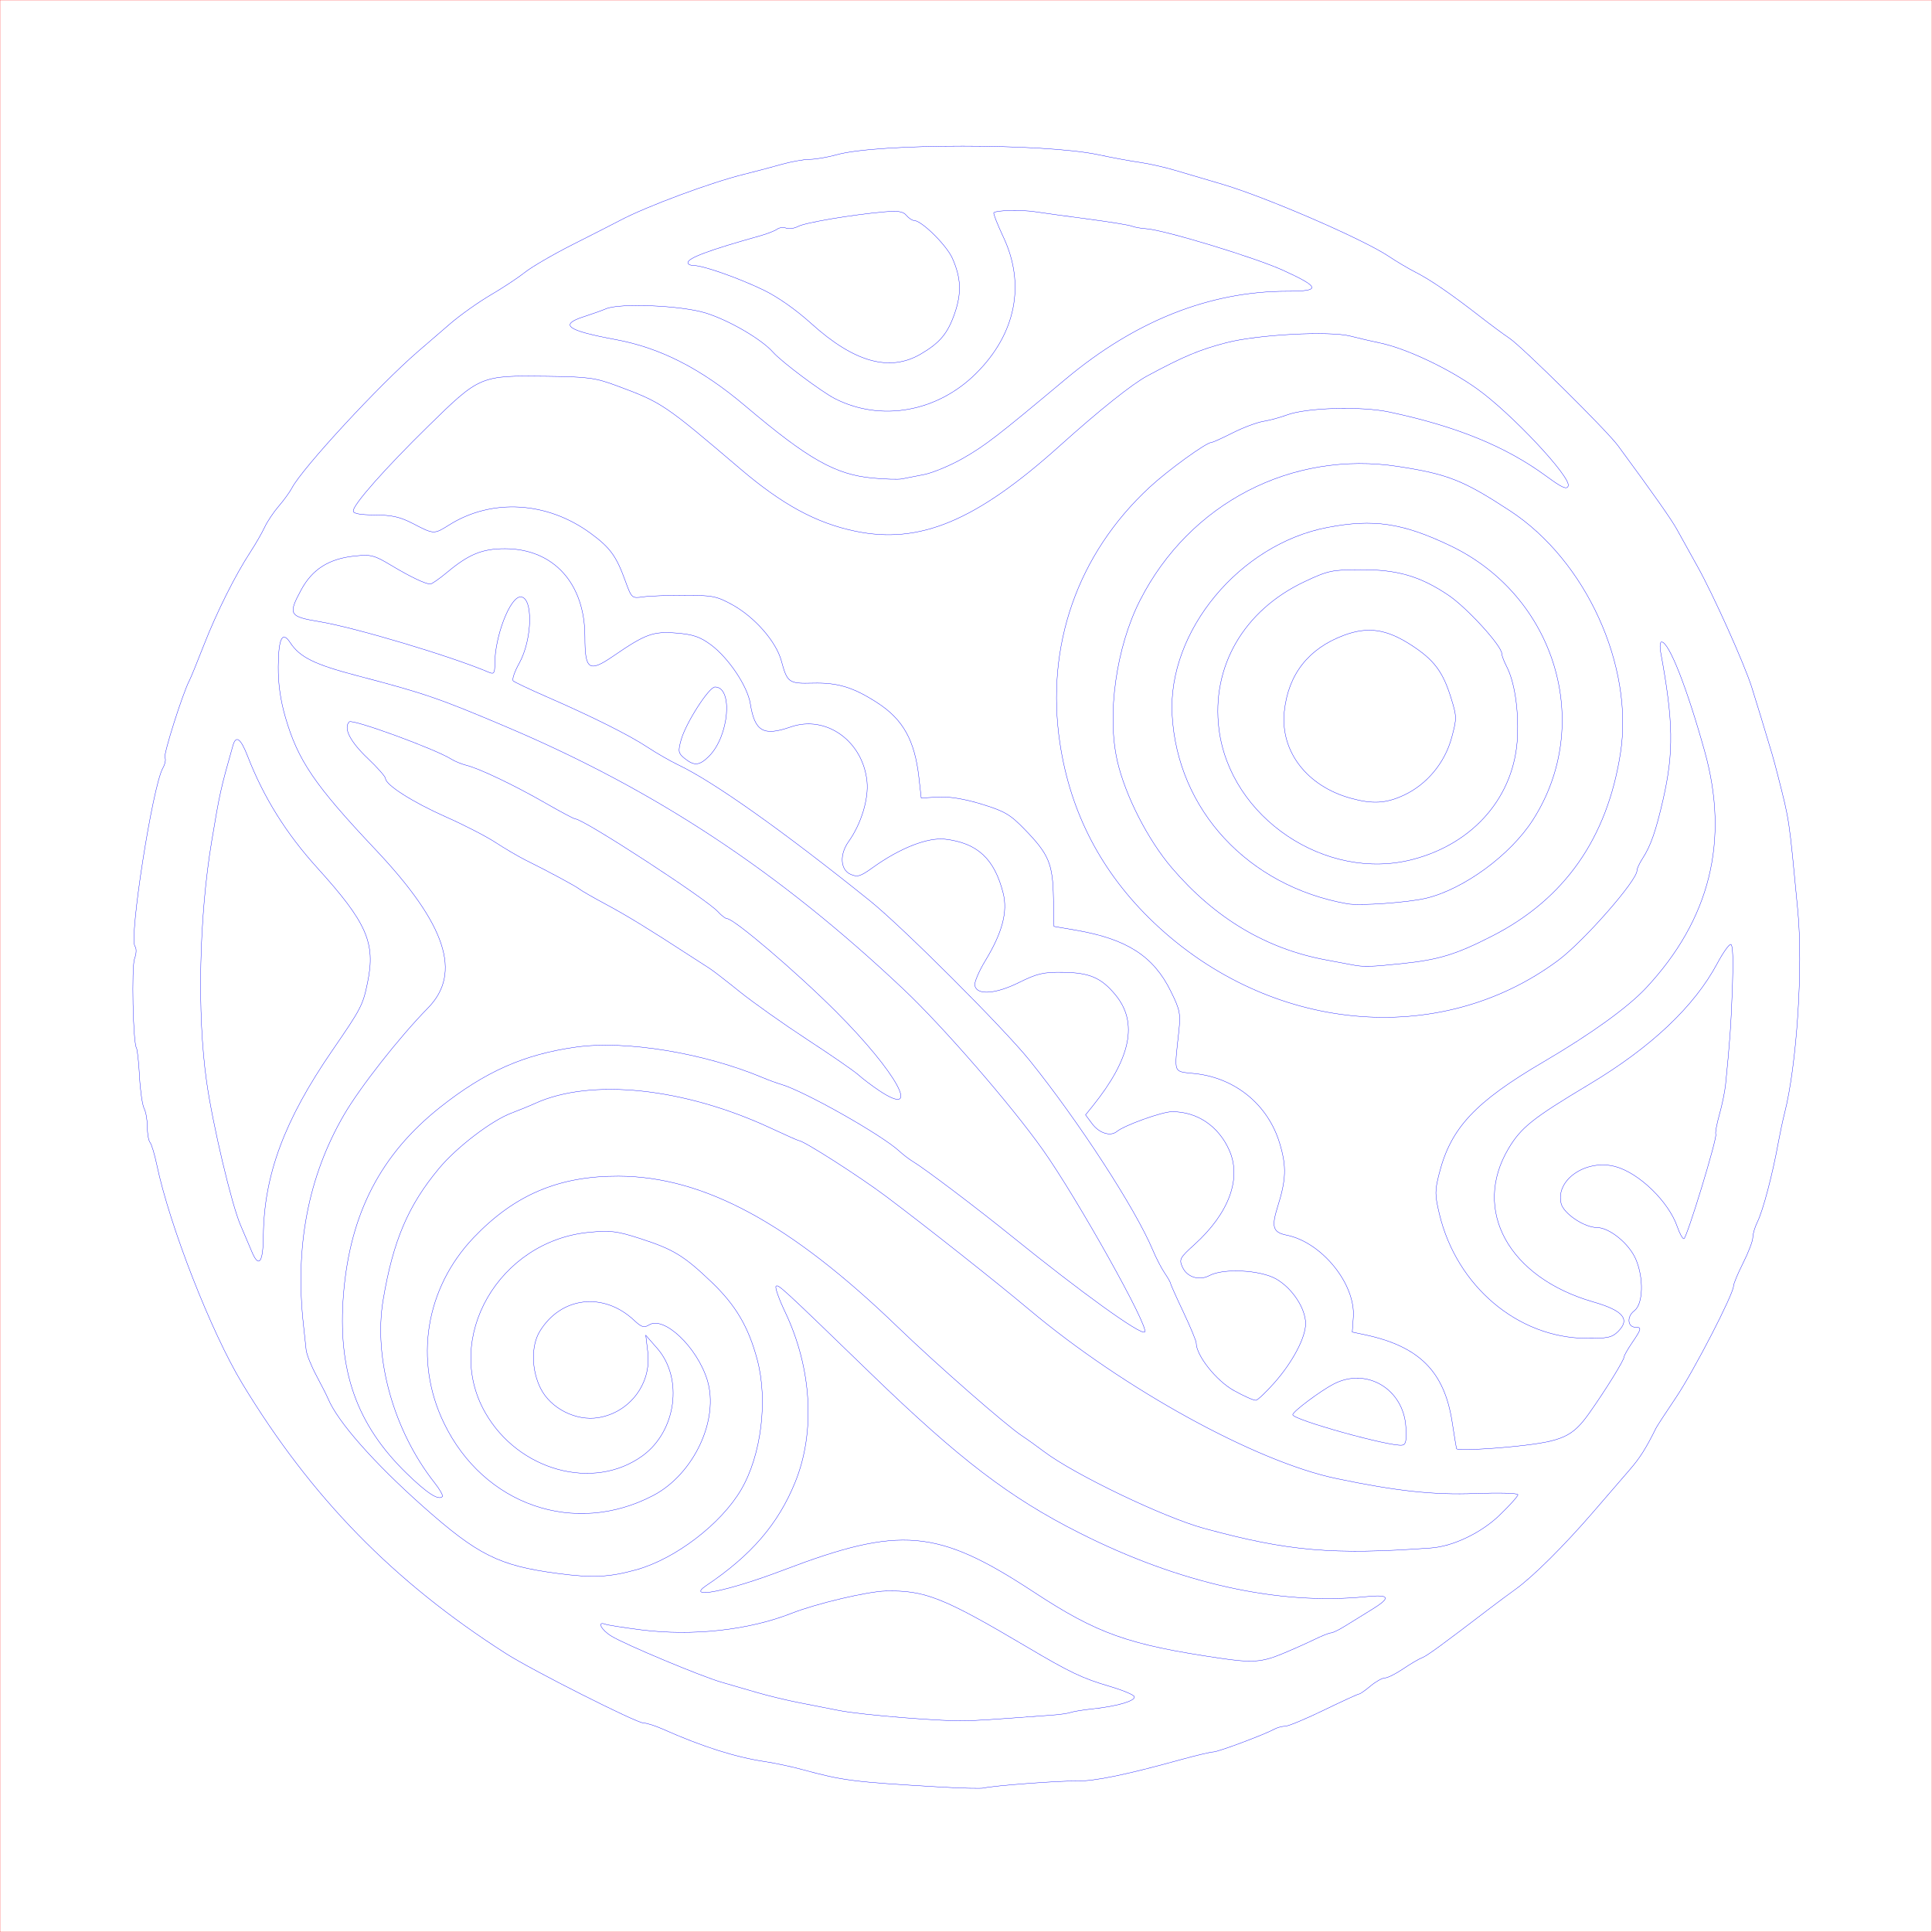
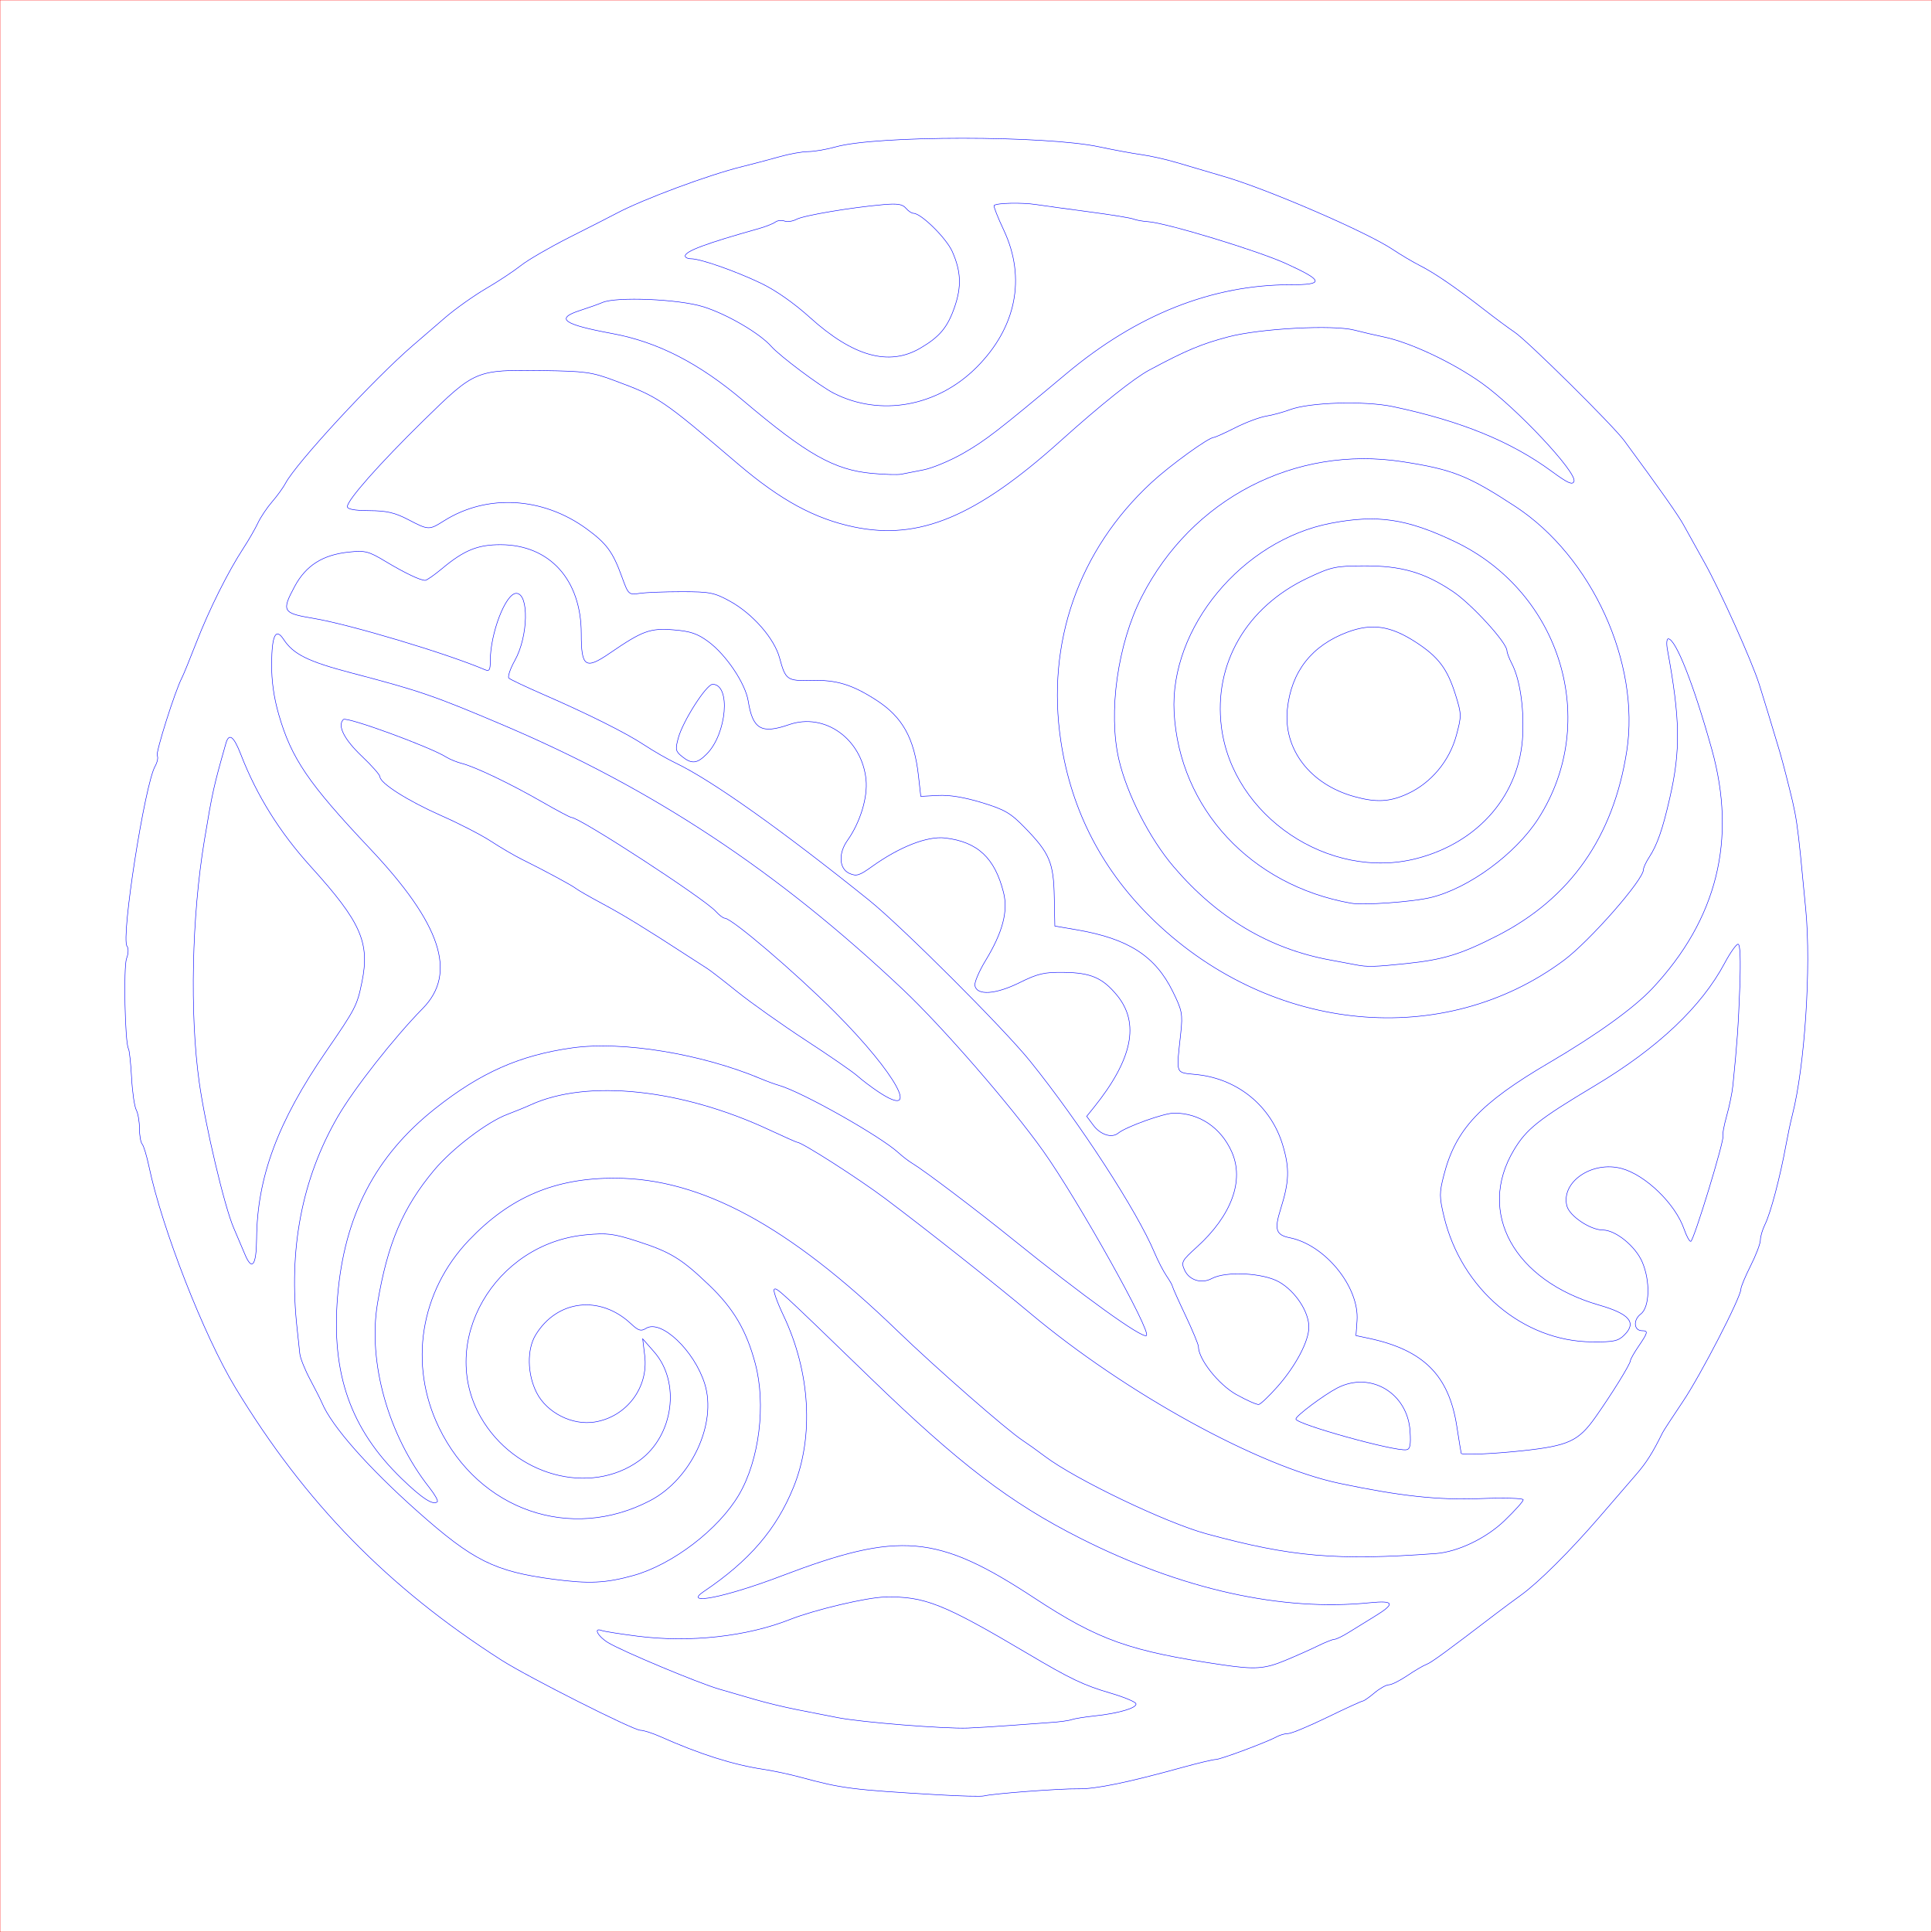
- <svg xmlns="http://www.w3.org/2000/svg" width="600mm" height="600mm" viewBox="0 0 600 600">
+ <svg xmlns="http://www.w3.org/2000/svg" width="400mm" height="400mm" viewBox="0 0 400 400">
  <g id="GRABADO" fill="none" stroke="#0000ff" stroke-width="0.1">
-     <path d="M291.555,554.946 C264.770,553.375 261.822,552.996 249.092,549.538 C245.795,548.638 240.626,547.541 237.600,547.088 C228.386,545.710 218.048,542.424 205.844,536.990 C203.498,535.950 200.800,535.092 199.853,535.092 C197.674,535.092 165.221,518.712 157.078,513.496 C122.176,491.194 96.654,465.058 75.240,429.678 C65.579,413.719 52.667,380.694 48.694,361.729 C48.003,358.432 47.056,355.307 46.594,354.787 C46.136,354.267 45.756,352.099 45.756,349.972 C45.756,347.850 45.304,345.271 44.758,344.252 C44.217,343.228 43.567,338.771 43.328,334.330 C43.089,329.905 42.657,325.901 42.366,325.438 C41.300,323.702 40.811,300.281 41.789,297.691 C42.376,296.152 42.428,294.566 41.929,293.916 C40.000,291.425 47.363,244.214 50.561,238.562 C51.268,237.309 51.570,235.842 51.232,235.291 C50.681,234.412 56.718,215.360 58.793,211.392 C59.245,210.544 61.273,205.578 63.301,200.363 C67.269,190.197 73.025,178.668 77.788,171.383 C79.400,168.918 81.397,165.440 82.214,163.682 C83.046,161.914 85.006,158.992 86.571,157.187 C88.142,155.378 89.988,152.819 90.690,151.498 C93.924,145.336 117.698,119.607 129.809,109.155 C132.217,107.075 136.720,103.190 139.819,100.523 C142.929,97.845 148.545,93.856 152.310,91.646 C156.074,89.452 160.910,86.254 163.053,84.554 C165.190,82.843 171.934,78.938 178.039,75.849 C184.144,72.776 190.706,69.427 192.636,68.408 C200.820,64.081 220.955,56.609 231.105,54.118 C234.402,53.307 239.571,51.939 242.597,51.081 C245.624,50.213 249.602,49.500 251.437,49.490 C253.278,49.490 257.095,48.835 259.934,48.034 C272.502,44.498 324.419,44.498 341.018,48.034 C345.412,48.975 351.256,50.052 354.007,50.431 C356.753,50.811 361.698,51.929 365.000,52.912 C368.297,53.900 374.807,55.818 379.487,57.186 C392.893,61.102 423.380,74.294 431.274,79.598 C433.650,81.189 437.431,83.436 439.656,84.564 C444.264,86.914 450.587,91.256 459.500,98.183 C462.859,100.798 467.024,103.887 468.766,105.047 C472.739,107.714 499.040,133.735 502.478,138.410 C513.366,153.199 519.144,161.410 520.771,164.400 C521.822,166.318 524.687,171.482 527.146,175.881 C531.993,184.513 541.675,206.067 543.994,213.352 C545.274,217.367 548.357,227.517 550.380,234.334 C550.786,235.712 551.566,238.630 552.127,240.829 C555.793,255.275 555.533,253.476 558.320,282.762 C560.000,300.348 558.014,330.826 554.207,345.744 C553.646,347.939 552.788,351.990 552.288,354.735 C550.458,364.828 547.520,375.988 545.752,379.544 C544.982,381.104 544.353,383.252 544.353,384.323 C544.353,385.389 543.001,388.936 541.353,392.206 C539.704,395.472 538.358,398.712 538.358,399.398 C538.358,401.889 525.987,425.850 520.490,434.009 C517.407,438.590 514.614,442.865 514.297,443.504 C511.198,449.770 509.342,452.708 506.185,456.364 C504.147,458.720 498.988,464.694 494.724,469.645 C485.728,480.066 476.088,489.649 470.690,493.534 C468.615,495.021 465.048,497.678 462.750,499.430 C447.753,510.902 443.104,514.297 441.617,514.838 C440.696,515.166 438.060,516.715 435.762,518.275 C433.463,519.830 430.915,521.104 430.094,521.104 C429.277,521.104 427.265,522.222 425.627,523.600 C423.999,524.978 422.382,526.096 422.049,526.096 C421.711,526.096 416.808,528.348 411.150,531.093 C405.492,533.839 400.100,536.090 399.159,536.090 C398.212,536.090 396.663,536.506 395.711,537.026 C392.513,538.768 378.255,544.083 376.809,544.083 C376.029,544.083 371.474,545.164 366.695,546.480 C349.660,551.186 339.827,553.204 334.471,553.105 C328.974,553.006 308.325,554.566 305.543,555.284 C304.727,555.502 298.430,555.351 291.555,554.946 Z" />
-     <path d="M313.541,533.610 C317.654,533.303 323.280,532.892 326.031,532.700 C328.777,532.523 331.704,532.123 332.526,531.811 C333.342,531.514 336.499,531.005 339.520,530.682 C346.940,529.902 352.707,528.197 352.276,526.907 C352.088,526.325 348.573,524.869 344.476,523.668 C336.161,521.229 332.126,519.305 318.996,511.520 C292.985,496.113 287.239,493.835 275.071,494.106 C269.414,494.236 253.517,498.000 245.816,501.027 C232.535,506.263 215.120,508.182 199.099,506.164 C193.728,505.483 188.720,504.693 187.982,504.417 C185.283,503.388 186.734,506.206 189.890,508.120 C194.206,510.761 217.809,520.631 224.111,522.440 C226.857,523.231 231.807,524.661 235.104,525.628 C238.401,526.595 244.246,528.015 248.094,528.764 C251.936,529.523 257.552,530.625 260.584,531.213 C267.796,532.632 293.557,534.692 300.551,534.411 C303.567,534.291 309.422,533.932 313.541,533.610 Z" />
-     <path d="M398.051,513.668 C401.296,512.326 405.856,510.309 408.165,509.170 C410.469,508.042 412.798,507.111 413.339,507.111 C413.880,507.111 415.814,506.175 417.634,505.036 C419.465,503.887 423.089,501.646 425.700,500.060 C432.132,496.134 431.763,495.104 424.202,495.863 C397.063,498.609 366.326,491.766 335.194,476.046 C313.588,465.147 297.920,453.176 270.714,426.838 C242.545,399.559 241.698,398.769 240.996,399.471 C240.637,399.830 241.926,403.475 243.876,407.562 C252.118,424.920 253.268,444.752 246.944,460.321 C241.656,473.332 233.346,482.993 219.296,492.436 C212.780,496.820 226.087,494.152 243.096,487.678 C279.606,473.758 291.108,474.756 321.034,494.412 C340.789,507.392 350.341,510.782 378.988,514.989 C388.847,516.434 391.848,516.226 398.051,513.668 Z" />
-     <path d="M197.633,487.496 C209.744,484.132 223.924,473.290 230.174,462.620 C236.430,451.949 238.541,434.872 235.172,422.262 C232.452,412.070 228.479,405.326 220.965,398.150 C212.422,389.976 209.135,387.979 198.803,384.640 C191.585,382.321 189.620,382.072 183.052,382.696 C154.946,385.322 137.479,415.617 150.729,438.767 C161.025,456.764 184.316,463.140 199.520,452.126 C210.045,444.503 212.281,428.034 204.060,418.685 L200.550,414.686 L201.179,419.922 C202.360,429.693 195.584,438.668 185.824,440.265 C178.918,441.404 171.035,437.420 167.904,431.212 C165.029,425.497 164.909,417.936 167.629,413.469 C174.212,402.669 187.399,401.119 196.915,410.022 C199.240,412.200 200.009,412.440 201.569,411.462 C206.176,408.581 216.426,418.264 219.634,428.534 C223.461,440.774 215.500,457.820 202.859,464.440 C178.419,477.216 150.219,467.466 137.880,441.965 C128.488,422.554 132.087,400.090 147.104,384.344 C159.792,371.042 173.572,365.198 192.105,365.265 C218.558,365.359 245.426,379.888 278.815,412.138 C290.890,423.791 312.667,442.854 317.534,446.011 C318.912,446.910 321.954,449.089 324.300,450.857 C333.753,457.971 361.490,471.272 373.991,474.668 C400.142,481.771 413.859,482.952 444.435,480.736 C451.247,480.242 459.983,476.067 465.667,470.591 C468.823,467.554 471.413,464.668 471.413,464.185 C471.413,463.706 465.459,463.550 458.174,463.826 C445.272,464.325 433.593,463.067 415.019,459.172 C390.038,453.946 349.098,431.435 319.646,406.725 C309.121,397.900 288.092,381.266 275.232,371.594 C266.996,365.406 249.550,354.236 248.120,354.236 C247.891,354.236 243.975,352.499 239.410,350.367 C212.411,337.788 183.536,334.762 166.157,342.676 C164.509,343.436 161.243,344.762 158.903,345.646 C152.731,347.949 141.910,356.196 136.392,362.800 C126.752,374.350 122.072,385.332 118.988,403.698 C115.941,421.820 122.274,444.373 134.931,460.451 C136.580,462.531 137.682,464.486 137.380,464.788 C136.143,466.015 132.674,463.769 126.341,457.622 C110.673,442.397 104.730,425.481 106.695,401.696 C108.754,376.830 118.276,358.464 136.684,343.872 C150.672,332.786 162.730,327.440 178.918,325.178 C194.424,323.010 218.766,327.019 237.101,334.762 C238.749,335.459 241.219,336.358 242.597,336.759 C249.789,338.870 273.750,352.395 279.278,357.486 C280.495,358.594 282.336,360.013 283.355,360.622 C287.052,362.821 303.047,374.911 314.420,384.100 C336.020,401.546 354.085,414.566 355.494,413.688 C357.195,412.648 334.471,372.004 323.811,357.002 C313.801,342.916 292.954,318.907 280.614,307.244 C242.088,270.844 203.805,245.514 157.666,225.910 C136.340,216.857 132.066,215.380 110.912,209.842 C97.632,206.353 93.097,204.117 90.107,199.552 C87.674,195.823 86.483,198.220 86.410,207.024 C86.374,212.333 87.081,217.377 88.620,222.712 C92.510,236.170 97.715,243.824 116.606,263.839 C138.550,287.073 143.558,302.200 132.893,313.052 C124.084,322.022 111.770,337.700 106.784,346.301 C95.687,365.468 91.527,387.199 94.267,411.691 C94.564,414.436 94.938,417.806 95.068,419.184 C95.198,420.562 96.633,424.160 98.245,427.176 C99.862,430.192 101.511,433.463 101.922,434.441 C104.886,441.544 116.097,454.263 131.296,467.773 C148.384,482.952 154.967,486.238 173.151,488.646 C184.014,490.086 189.167,489.847 197.633,487.496 Z" />
-     <path d="M471.200,449.110 C485.302,447.581 488.396,446.162 493.575,438.840 C498.630,431.695 504.386,422.392 504.386,421.363 C504.386,420.973 505.504,418.992 506.882,416.974 C509.768,412.731 509.893,412.190 507.990,412.190 C505.416,412.190 505.135,408.893 507.553,407.063 C510.309,404.983 510.538,396.933 508.010,391.047 C505.915,386.180 499.800,381.214 495.889,381.214 C492.046,381.214 485.609,376.898 484.829,373.788 C482.983,366.425 492.566,359.873 501.635,362.280 C509.009,364.246 518.213,373.169 520.891,380.954 C521.603,383.023 522.518,384.713 522.940,384.713 C523.818,384.713 533.444,353.175 532.851,352.218 C532.632,351.870 533.142,349.140 533.969,346.160 C534.811,343.186 535.680,338.948 535.898,336.748 C537.208,323.733 537.578,318.434 538.020,306.526 C538.326,297.941 538.150,293.287 537.489,293.287 C536.928,293.287 535.082,295.902 533.371,299.100 C526.195,312.579 512.779,325.251 493.435,336.821 C476.056,347.221 472.411,350.118 468.522,356.623 C457.045,375.826 468.563,396.762 494.750,404.307 C504.084,406.995 506.352,409.663 502.535,413.480 C500.626,415.388 499.280,415.674 492.613,415.627 C471.350,415.476 452.376,399.419 447.020,377.048 C445.584,371.011 445.574,369.836 446.983,364.350 C450.587,350.268 458.101,342.234 479.374,329.754 C494.121,321.102 505.494,312.901 511.151,306.864 C531.052,285.580 537.141,261.104 529.403,233.336 C523.860,213.441 518.312,199.370 516.013,199.359 C515.535,199.359 515.415,200.820 515.748,202.609 C519.695,224.044 519.851,233.601 516.486,248.322 C514.266,258.046 512.618,262.768 510.132,266.569 C509.170,268.036 508.380,269.746 508.380,270.365 C508.380,273.501 491.833,292.356 483.903,298.253 C446.942,325.730 394.224,320.764 358.224,286.412 C342.136,271.062 332.432,252.498 329.177,230.835 C324.632,200.602 334.611,172.085 357.002,151.332 C362.702,146.044 374.599,137.422 376.227,137.401 C376.648,137.391 379.607,136.054 382.815,134.432 C386.018,132.804 390.288,131.208 392.305,130.865 C394.323,130.537 397.620,129.638 399.637,128.878 C405.685,126.601 422.699,126.102 431.404,127.948 C452.235,132.357 467.586,138.618 480.175,147.853 C485.110,151.478 486.571,152.128 487.018,150.942 C488.048,148.274 469.395,128.379 458.714,120.746 C449.807,114.381 436.640,108.177 428.445,106.487 C425.970,105.978 421.930,105.036 419.454,104.397 C412.928,102.707 390.485,103.898 380.746,106.456 C372.384,108.656 367.694,110.621 356.363,116.700 C351.610,119.248 341.475,127.339 329.146,138.420 C303.125,161.820 285.591,169.137 265.576,164.961 C253.486,162.439 242.998,156.745 229.966,145.654 C206.275,125.472 205.594,125.010 191.538,119.794 C184.872,117.319 182.724,117.028 169.657,116.856 C149.210,116.580 148.971,116.679 133.127,132.217 C119.586,145.487 109.706,156.657 109.706,158.695 C109.706,159.501 111.890,159.902 116.450,159.933 C121.786,159.964 124.282,160.531 128.410,162.678 C134.734,165.970 134.801,165.970 139.450,163.053 C152.710,154.707 169.886,155.705 183.395,165.601 C189.479,170.062 191.388,172.662 194.154,180.306 C196.156,185.803 196.224,185.860 199.650,185.371 C201.559,185.090 207.404,184.872 212.619,184.872 C221.272,184.872 222.582,185.142 227.481,187.841 C234.433,191.700 241.048,199.271 242.654,205.225 C244.495,212.021 244.953,212.349 252.446,212.151 C260.142,211.954 264.978,213.420 272.404,218.214 C280.448,223.394 284.072,229.888 285.372,241.417 L286.090,247.823 L291.399,247.532 C294.914,247.345 299.459,248.094 304.878,249.742 C311.981,251.921 313.707,252.919 318.174,257.526 C325.719,265.280 326.946,268.197 327.149,278.758 L327.326,287.712 L334.174,288.888 C349.977,291.618 358.235,296.932 363.606,307.852 C366.466,313.650 366.685,314.758 366.076,320.483 C364.657,333.883 364.158,332.646 371.240,333.431 C383.782,334.830 393.886,343.207 397.443,355.146 C399.580,362.301 399.440,366.326 396.762,374.828 C394.801,381.063 395.332,382.732 399.559,383.585 C410.479,385.758 421.014,398.743 420.281,409.091 L419.954,413.688 L423.952,414.535 C440.748,418.123 448.538,425.918 450.966,441.544 C451.658,446.011 452.277,449.770 452.329,449.911 C452.558,450.488 462.198,450.077 471.200,449.110 Z" />
-     <path d="M436.599,443.135 C435.881,431.362 424.400,424.530 414.208,429.808 C410.074,431.945 401.468,438.388 401.468,439.350 C401.468,440.915 431.721,449.339 435.439,448.808 C436.609,448.642 436.869,447.399 436.599,443.135 Z" />
-     <path d="M395.805,429.397 C401.447,423.001 405.466,415.388 405.466,411.062 C405.466,406.335 401.327,400.058 396.325,397.193 C391.426,394.396 379.966,393.803 375.608,396.132 C372.441,397.833 368.666,396.663 367.236,393.543 C366.128,391.099 366.368,390.646 370.975,386.481 C381.723,376.747 385.680,365.905 381.713,357.106 C378.359,349.660 371.770,345.245 364.017,345.245 C360.939,345.245 349.228,349.442 346.821,351.418 C344.845,353.030 341.345,351.917 339.177,348.989 L337.128,346.244 L339.338,343.493 C351.230,328.688 353.508,317.576 346.420,308.975 C342.016,303.635 338.381,302.070 330.108,301.960 C324.019,301.877 322.110,302.330 316.416,305.148 C309.084,308.772 303.328,309.142 302.735,306.027 C302.548,305.065 304.025,301.607 306.006,298.341 C311.279,289.668 313.000,283.162 311.549,277.401 C308.861,266.736 303.588,261.811 293.568,260.620 C288.118,259.981 279.517,263.350 271.041,269.434 C267.146,272.232 266.278,272.482 264.089,271.494 C260.953,270.053 260.693,265.368 263.527,261.380 C267.438,255.894 269.804,248.161 269.252,242.686 C267.994,230.138 256.523,221.943 245.556,225.760 C237.059,228.718 234.392,227.179 233.014,218.526 C232.145,213.082 226.217,204.258 220.726,200.212 C217.367,197.742 215.230,197.024 210.045,196.603 C202.807,196.026 200.493,196.874 190.436,203.769 C182.917,208.932 181.648,208.064 181.648,197.763 C181.648,181.185 171.934,170.452 156.875,170.406 C149.803,170.385 145.596,172.101 138.769,177.810 C136.413,179.766 134.104,181.378 133.636,181.378 C132.123,181.378 127.350,179.100 121.442,175.548 C116.216,172.413 115.208,172.153 110.205,172.673 C102.150,173.500 96.976,176.781 93.498,183.244 C89.410,190.857 89.780,191.486 99.212,193.057 C110.444,194.924 140.199,203.826 151.920,208.823 C153.386,209.442 153.667,209.026 153.667,206.218 C153.656,197.674 158.383,185.371 161.659,185.371 C165.637,185.371 165.367,198.610 161.233,206.005 C159.792,208.584 158.966,211.044 159.382,211.449 C159.813,211.860 164.441,214.060 169.657,216.337 C183.874,222.530 195.376,228.276 201.049,232.026 C203.836,233.872 208.152,236.352 210.622,237.532 C221.704,242.826 243.185,258.062 270.173,279.756 C280.214,287.842 311.622,319.214 319.713,329.255 C334.991,348.230 352.588,375.317 358.001,388.208 C359.041,390.688 360.700,393.896 361.698,395.352 C362.691,396.814 363.497,398.233 363.497,398.509 C363.497,398.779 365.296,402.809 367.496,407.453 C369.696,412.102 371.495,416.438 371.495,417.078 C371.495,420.952 377.698,428.778 383.195,431.846 C386.382,433.614 389.466,434.982 390.059,434.872 C390.646,434.763 393.236,432.293 395.805,429.397 Z" />
-     <path d="M81.787,383.902 C81.948,365.005 88.272,347.939 103.180,326.260 C112.244,313.078 112.701,312.189 114.168,305.044 C116.690,292.814 113.918,286.511 98.542,269.533 C88.870,258.852 81.876,247.652 76.920,234.880 C74.741,229.270 73.285,228.209 72.334,231.547 C68.558,244.833 68.226,246.326 65.730,261.312 C61.840,284.733 61.195,314.768 64.138,335.750 C66.000,349.062 71.923,374.110 74.731,380.553 C75.729,382.841 77.248,386.429 78.121,388.530 C80.347,393.964 81.714,392.238 81.787,383.902 Z" />
-     <path d="M272.960,338.646 C270.823,337.222 267.958,335.043 266.574,333.805 C265.196,332.573 258.052,327.638 250.688,322.833 C243.336,318.023 233.872,311.320 229.665,307.935 C225.458,304.545 221.303,301.331 220.414,300.780 C219.535,300.229 216.738,298.430 214.210,296.781 C201.450,288.477 194.508,284.223 188.143,280.828 C184.295,278.768 180.629,276.657 179.989,276.148 C178.819,275.201 170.582,270.766 163.162,267.079 C160.962,265.976 156.797,263.538 153.896,261.640 C151.010,259.742 144.036,256.143 138.410,253.668 C128.239,249.160 119.784,243.788 119.726,241.776 C119.706,241.188 117.225,238.380 114.220,235.530 C108.723,230.315 106.576,226.072 108.474,224.174 C109.446,223.201 135.144,232.592 140.178,235.764 C141.280,236.451 143.386,237.309 144.863,237.678 C148.883,238.671 159.844,243.908 169.428,249.420 C174.113,252.118 178.258,254.318 178.658,254.318 C181.164,254.318 219.447,279.226 223.014,283.183 C224.059,284.343 225.312,285.294 225.791,285.294 C227.918,285.294 247.303,301.820 259.664,314.191 C278.618,333.145 286.553,347.731 272.960,338.646 Z" />
-     <path d="M435.439,299.251 C446.864,298.060 452.220,296.412 463.446,290.676 C485.921,279.184 499.170,260.272 503.258,233.835 C507.444,206.795 492.546,174.113 469.005,158.674 C454.487,149.164 449.698,147.255 434.264,144.874 C401.208,139.778 369.436,156.236 354.049,186.432 C346.644,200.950 343.685,222.005 347.013,236.430 C349.488,247.121 356.467,260.792 363.908,269.507 C377.288,285.180 393.272,294.717 411.961,298.144 C415.258,298.752 418.856,299.423 419.954,299.641 C423.370,300.328 425.648,300.281 435.439,299.251 Z" />
-     <path d="M418.456,280.687 C387.620,275.238 365.629,251.531 364.017,221.995 C362.598,196.005 384.973,169.028 412.258,163.802 C426.537,161.072 435.559,162.403 450.316,169.433 C483.102,185.044 495.130,224.891 476.046,254.656 C469.073,265.529 454.643,276.122 442.932,278.945 C437.348,280.297 422.294,281.363 418.456,280.687 Z" />
-     <path d="M438.726,266.907 C457.862,261.920 470.482,247.132 471.262,228.765 C471.631,220.097 470.321,211.662 467.892,206.977 C467.076,205.407 466.405,203.618 466.395,202.999 C466.353,200.519 455.496,188.642 449.760,184.804 C440.967,178.908 433.900,176.869 422.450,176.921 C413.641,176.947 412.398,177.218 405.165,180.629 C386.310,189.490 376.138,206.993 378.556,226.399 C381.973,253.907 411.727,273.943 438.726,266.907 Z" />
-     <path d="M419.454,247.891 C405.825,244.116 397.562,233.315 398.852,220.976 C400.058,209.452 406.324,201.429 417.333,197.305 C424.821,194.508 430.546,195.334 438.268,200.332 C445.314,204.887 448.080,208.542 450.608,216.675 C452.438,222.572 452.448,223.082 450.816,229.119 C448.699,236.919 443.125,243.627 435.980,246.955 C430.426,249.539 426.246,249.778 419.454,247.891 Z" />
-     <path d="M212.630,235.541 C210.643,233.934 210.534,233.383 211.522,229.795 C212.952,224.600 220.154,213.352 222.052,213.352 C227.730,213.352 226.430,228.620 220.216,234.823 C217.247,237.803 215.609,237.948 212.630,235.541 Z" />
-     <path d="M287.042,147.364 C289.766,146.813 295.216,144.536 299.121,142.300 C305.985,138.368 309.792,135.430 330.945,117.730 C352.567,99.634 375.728,90.450 399.741,90.450 C410.292,90.450 410.053,89.239 398.472,83.945 C389.757,79.967 361.599,71.413 356.004,71.044 C354.356,70.935 352.328,70.576 351.506,70.238 C350.690,69.895 344.616,68.907 338.017,68.038 C331.424,67.170 324.008,66.151 321.533,65.771 C317.165,65.111 309.454,65.277 308.642,66.057 C308.414,66.270 309.760,69.708 311.643,73.701 C318.517,88.370 315.460,103.658 303.198,115.899 C291.139,127.948 273.631,131.099 259.284,123.793 C255.145,121.682 242.675,112.332 240.096,109.404 C236.550,105.369 226.467,99.483 219.197,97.216 C211.694,94.855 192.365,94.049 188.143,95.916 C187.040,96.394 183.941,97.502 181.268,98.365 C173.562,100.850 176.089,102.660 191.138,105.447 C205.126,108.026 217.798,114.511 231.516,126.122 C251.047,142.658 259.450,147.401 271.072,148.472 C274.920,148.831 278.966,148.940 280.068,148.732 C281.166,148.524 284.301,147.910 287.042,147.364 Z" />
-     <path d="M285.939,109.956 C291.909,106.456 294.306,103.591 296.474,97.361 C298.669,91.028 298.482,86.353 295.783,80.238 C293.952,76.109 286.189,68.465 283.833,68.465 C283.272,68.465 282.226,67.758 281.493,66.889 C280.484,65.667 278.919,65.418 274.629,65.797 C264.598,66.676 250.101,69.125 247.891,70.306 C246.716,70.935 245.026,71.184 244.157,70.846 C243.284,70.514 242.015,70.664 241.339,71.174 C240.658,71.684 238.302,72.604 236.102,73.223 C220.102,77.700 213.618,80.128 213.618,81.605 C213.618,82.078 214.450,82.458 215.448,82.458 C218.318,82.458 228.968,86.181 236.893,89.962 C241.417,92.120 247.043,96.056 252.020,100.544 C265.306,112.540 276.319,115.587 285.939,109.956 Z" />
+     <path d="M194.316,371.598 C176.288,370.541 174.303,370.285 165.735,367.958 C163.516,367.352 160.037,366.614 158.000,366.309 C151.798,365.382 144.840,363.170 136.625,359.512 C135.047,358.813 133.231,358.235 132.593,358.235 C131.127,358.235 109.283,347.210 103.803,343.700 C80.311,328.688 63.133,311.097 48.719,287.283 C42.216,276.542 33.526,254.313 30.852,241.549 C30.387,239.329 29.749,237.226 29.438,236.876 C29.130,236.526 28.874,235.066 28.874,233.635 C28.874,232.207 28.570,230.471 28.203,229.785 C27.839,229.095 27.401,226.096 27.240,223.107 C27.079,220.129 26.788,217.434 26.593,217.122 C25.875,215.953 25.546,200.189 26.204,198.446 C26.600,197.410 26.634,196.343 26.299,195.905 C25.000,194.228 29.956,162.452 32.109,158.648 C32.584,157.804 32.788,156.817 32.560,156.446 C32.189,155.855 36.252,143.030 37.649,140.360 C37.953,139.789 39.318,136.447 40.684,132.937 C43.354,126.094 47.229,118.334 50.434,113.431 C51.519,111.772 52.864,109.430 53.413,108.248 C53.973,107.058 55.292,105.090 56.346,103.876 C57.403,102.658 58.646,100.936 59.118,100.047 C61.295,95.899 77.297,78.582 85.449,71.546 C87.069,70.146 90.100,67.532 92.186,65.736 C94.279,63.934 98.059,61.249 100.593,59.762 C103.127,58.285 106.382,56.132 107.824,54.988 C109.263,53.836 113.802,51.208 117.911,49.129 C122.020,47.061 126.437,44.807 127.735,44.121 C133.244,41.208 146.796,36.179 153.628,34.503 C155.848,33.956 159.326,33.036 161.363,32.459 C163.401,31.874 166.078,31.395 167.314,31.388 C168.553,31.388 171.121,30.946 173.033,30.408 C181.492,28.027 216.436,28.027 227.608,30.408 C230.566,31.041 234.499,31.766 236.351,32.021 C238.199,32.277 241.527,33.029 243.750,33.691 C245.969,34.355 250.351,35.647 253.501,36.568 C262.524,39.203 283.044,48.082 288.357,51.652 C289.957,52.723 292.502,54.236 293.999,54.995 C297.101,56.577 301.356,59.499 307.355,64.162 C309.617,65.922 312.420,68.001 313.592,68.781 C316.267,70.577 333.970,88.091 336.283,91.238 C343.612,101.192 347.501,106.718 348.596,108.730 C349.303,110.022 351.231,113.497 352.887,116.458 C356.149,122.268 362.666,136.776 364.227,141.679 C365.088,144.381 367.164,151.214 368.525,155.802 C368.798,156.729 369.323,158.693 369.701,160.173 C372.169,169.897 371.994,168.686 373.870,188.398 C375.000,200.234 373.663,220.748 371.101,230.790 C370.723,232.266 370.145,234.993 369.810,236.841 C368.578,243.635 366.600,251.146 365.410,253.539 C364.892,254.590 364.468,256.035 364.468,256.756 C364.468,257.473 363.559,259.860 362.449,262.062 C361.340,264.260 360.433,266.441 360.433,266.903 C360.433,268.579 352.107,284.707 348.407,290.198 C346.332,293.282 344.452,296.159 344.238,296.590 C342.153,300.807 340.903,302.784 338.778,305.245 C337.406,306.830 333.934,310.852 331.064,314.184 C325.009,321.198 318.520,327.648 314.887,330.263 C313.491,331.264 311.090,333.053 309.543,334.232 C299.449,341.953 296.320,344.238 295.319,344.603 C294.699,344.823 292.925,345.866 291.378,346.916 C289.831,347.963 288.116,348.820 287.563,348.820 C287.014,348.820 285.659,349.572 284.557,350.500 C283.461,351.428 282.373,352.180 282.149,352.180 C281.921,352.180 278.621,353.695 274.812,355.543 C271.004,357.392 267.375,358.907 266.742,358.907 C266.104,358.907 265.061,359.187 264.421,359.537 C262.269,360.710 252.672,364.286 251.698,364.286 C251.173,364.286 248.107,365.014 244.891,365.900 C233.425,369.068 226.807,370.425 223.201,370.359 C219.502,370.292 205.603,371.343 203.731,371.825 C203.182,371.973 198.943,371.871 194.316,371.598 Z" />
+     <path d="M209.114,357.238 C211.883,357.031 215.669,356.754 217.521,356.625 C219.369,356.506 221.339,356.237 221.893,356.026 C222.442,355.827 224.567,355.484 226.600,355.267 C231.595,354.742 235.476,353.594 235.186,352.726 C235.059,352.334 232.693,351.354 229.935,350.546 C224.339,348.904 221.623,347.609 212.785,342.369 C195.278,331.999 191.411,330.466 183.221,330.648 C179.413,330.735 168.713,333.270 163.530,335.306 C154.591,338.831 142.870,340.123 132.086,338.765 C128.470,338.306 125.100,337.774 124.603,337.589 C122.786,336.895 123.763,338.793 125.887,340.081 C128.792,341.859 144.679,348.502 148.921,349.719 C150.769,350.252 154.101,351.214 156.320,351.865 C158.539,352.516 162.473,353.472 165.063,353.975 C167.649,354.487 171.429,355.229 173.470,355.624 C178.325,356.579 195.663,357.966 200.371,357.777 C202.401,357.696 206.342,357.454 209.114,357.238 Z" />
+     <path d="M265.996,343.815 C268.180,342.912 271.250,341.554 272.803,340.788 C274.354,340.028 275.922,339.401 276.286,339.401 C276.650,339.401 277.952,338.772 279.177,338.005 C280.409,337.232 282.849,335.723 284.606,334.656 C288.935,332.013 288.687,331.320 283.597,331.831 C265.331,333.679 244.642,329.073 223.688,318.493 C209.146,311.156 198.600,303.099 180.288,285.372 C161.328,267.011 160.758,266.479 160.286,266.951 C160.044,267.193 160.912,269.647 162.225,272.397 C167.772,284.080 168.545,297.430 164.290,307.908 C160.730,316.666 155.137,323.169 145.680,329.525 C141.294,332.475 150.251,330.680 161.700,326.322 C186.273,316.952 194.015,317.625 214.158,330.854 C227.454,339.590 233.884,341.872 253.165,344.704 C259.801,345.677 261.820,345.537 265.996,343.815 Z" />
+     <path d="M131.099,326.200 C139.251,323.935 148.795,316.638 153.002,309.456 C157.212,302.273 158.634,290.780 156.365,282.292 C154.535,275.432 151.861,270.892 146.803,266.063 C141.053,260.561 138.841,259.216 131.886,256.970 C127.028,255.409 125.705,255.240 121.285,255.660 C102.367,257.428 90.611,277.819 99.529,293.401 C106.459,305.515 122.135,309.805 132.370,302.392 C139.454,297.262 140.959,286.177 135.425,279.884 L133.062,277.192 L133.486,280.717 C134.281,287.294 129.720,293.335 123.150,294.409 C118.502,295.176 113.196,292.494 111.089,288.315 C109.154,284.469 109.073,279.380 110.904,276.373 C115.335,269.104 124.211,268.061 130.616,274.053 C132.180,275.519 132.699,275.680 133.749,275.023 C136.849,273.084 143.748,279.601 145.908,286.513 C148.483,294.752 143.125,306.225 134.616,310.681 C118.166,319.280 99.186,312.717 90.880,295.553 C84.560,282.488 86.981,267.368 97.089,256.770 C105.629,247.817 114.905,243.883 127.378,243.929 C145.183,243.992 163.267,253.770 185.741,275.478 C193.868,283.321 208.526,296.152 211.802,298.277 C212.729,298.882 214.777,300.348 216.356,301.538 C222.719,306.327 241.388,315.280 249.802,317.565 C267.403,322.346 276.636,323.141 297.216,321.650 C301.801,321.317 307.681,318.507 311.507,314.821 C313.631,312.777 315.374,310.834 315.374,310.509 C315.374,310.187 311.366,310.082 306.463,310.268 C297.780,310.604 289.919,309.756 277.416,307.135 C260.603,303.618 233.047,288.466 213.223,271.834 C206.139,265.894 191.985,254.698 183.329,248.188 C177.786,244.023 166.043,236.505 165.081,236.505 C164.926,236.505 162.291,235.336 159.218,233.901 C141.046,225.435 121.610,223.398 109.913,228.725 C108.804,229.235 106.606,230.128 105.031,230.723 C100.877,232.273 93.593,237.824 89.879,242.269 C83.390,250.043 80.241,257.435 78.165,269.797 C76.114,281.995 80.377,297.174 88.896,307.996 C90.006,309.396 90.747,310.712 90.544,310.915 C89.712,311.741 87.377,310.229 83.114,306.092 C72.568,295.844 68.568,284.458 69.891,268.449 C71.277,251.712 77.685,239.351 90.076,229.529 C99.491,222.067 107.607,218.469 118.502,216.947 C128.939,215.488 145.323,218.186 157.664,223.398 C158.773,223.867 160.436,224.472 161.363,224.741 C166.204,226.163 182.332,235.266 186.053,238.693 C186.871,239.438 188.111,240.393 188.797,240.803 C191.285,242.284 202.051,250.421 209.706,256.605 C224.245,268.348 236.403,277.112 237.352,276.520 C238.496,275.821 223.201,248.465 216.026,238.367 C209.289,228.885 195.257,212.726 186.952,204.875 C161.021,180.375 135.254,163.327 104.198,150.132 C89.845,144.038 86.967,143.044 72.729,139.317 C63.791,136.968 60.739,135.464 58.726,132.390 C57.088,129.881 56.286,131.494 56.238,137.420 C56.213,140.993 56.689,144.388 57.725,147.979 C60.343,157.038 63.846,162.189 76.562,175.661 C91.332,191.299 94.702,201.481 87.524,208.785 C81.595,214.822 73.307,225.375 69.950,231.164 C62.482,244.065 59.682,258.691 61.526,275.176 C61.726,277.025 61.977,279.293 62.065,280.220 C62.153,281.147 63.119,283.570 64.204,285.600 C65.292,287.630 66.401,289.831 66.678,290.489 C68.673,295.270 76.219,303.831 86.449,312.924 C97.951,323.141 102.381,325.352 114.621,326.973 C121.932,327.942 125.401,327.781 131.099,326.200 Z" />
+     <path d="M315.230,300.362 C324.722,299.333 326.805,298.378 330.291,293.450 C333.693,288.641 337.568,282.380 337.568,281.687 C337.568,281.424 338.320,280.090 339.247,278.733 C341.190,275.877 341.274,275.513 339.993,275.513 C338.261,275.513 338.071,273.294 339.699,272.062 C341.554,270.661 341.708,265.243 340.007,261.281 C338.596,258.005 334.480,254.663 331.849,254.663 C329.262,254.663 324.929,251.758 324.404,249.665 C323.162,244.709 329.612,240.299 335.716,241.919 C340.679,243.242 346.874,249.248 348.677,254.488 C349.156,255.881 349.772,257.019 350.055,257.019 C350.647,257.019 357.125,235.791 356.726,235.147 C356.580,234.912 356.923,233.075 357.479,231.069 C358.046,229.067 358.631,226.215 358.777,224.734 C359.659,215.974 359.908,212.407 360.206,204.393 C360.412,198.614 360.293,195.482 359.848,195.482 C359.470,195.482 358.228,197.242 357.076,199.395 C352.246,208.466 343.217,216.996 330.196,224.784 C318.500,231.784 316.046,233.733 313.428,238.112 C305.703,251.037 313.456,265.128 331.082,270.207 C337.364,272.016 338.890,273.811 336.322,276.381 C335.037,277.665 334.130,277.857 329.643,277.826 C315.332,277.724 302.561,266.916 298.956,251.859 C297.989,247.796 297.983,247.005 298.931,243.313 C301.356,233.834 306.414,228.427 320.733,220.027 C330.658,214.203 338.313,208.683 342.121,204.620 C355.516,190.294 359.614,173.820 354.406,155.130 C350.675,141.739 346.940,132.268 345.394,132.261 C345.071,132.261 344.991,133.245 345.215,134.448 C347.872,148.875 347.977,155.308 345.712,165.217 C344.218,171.762 343.108,174.940 341.435,177.498 C340.788,178.486 340.255,179.637 340.255,180.053 C340.255,182.164 329.118,194.855 323.781,198.824 C298.903,217.318 263.420,213.975 239.190,190.854 C228.361,180.522 221.830,168.027 219.638,153.447 C216.579,133.097 223.296,113.903 238.367,99.935 C242.203,96.375 250.211,90.573 251.307,90.558 C251.590,90.551 253.581,89.652 255.741,88.560 C257.897,87.465 260.770,86.390 262.129,86.159 C263.487,85.939 265.705,85.333 267.063,84.822 C271.134,83.289 282.586,82.953 288.445,84.195 C302.466,87.164 312.798,91.377 321.272,97.594 C324.593,100.033 325.577,100.471 325.877,99.672 C326.571,97.877 314.016,84.486 306.827,79.348 C300.831,75.064 291.970,70.889 286.453,69.751 C284.788,69.408 282.068,68.774 280.402,68.344 C276.010,67.206 260.904,68.008 254.348,69.730 C248.720,71.210 245.563,72.534 237.936,76.625 C234.738,78.340 227.916,83.786 219.618,91.245 C202.103,106.995 190.301,111.919 176.830,109.109 C168.692,107.411 161.633,103.579 152.862,96.113 C136.916,82.530 136.458,82.218 126.997,78.708 C122.510,77.042 121.064,76.845 112.269,76.730 C98.507,76.544 98.346,76.611 87.682,87.069 C78.567,96.001 71.917,103.519 71.917,104.891 C71.917,105.433 73.388,105.703 76.457,105.724 C80.048,105.745 81.728,106.127 84.507,107.572 C88.763,109.787 88.808,109.787 91.937,107.824 C100.863,102.206 112.423,102.879 121.516,109.539 C125.611,112.542 126.896,114.292 128.758,119.437 C130.105,123.137 130.150,123.175 132.457,122.846 C133.741,122.657 137.675,122.510 141.186,122.510 C147.010,122.510 147.892,122.692 151.189,124.508 C155.869,127.105 160.321,132.201 161.402,136.209 C162.641,140.784 162.949,141.004 167.993,140.871 C173.173,140.738 176.427,141.725 181.425,144.952 C186.840,148.438 189.279,152.809 190.154,160.569 L190.637,164.881 L194.211,164.685 C196.577,164.559 199.636,165.063 203.283,166.172 C208.064,167.639 209.226,168.311 212.233,171.412 C217.311,176.631 218.137,178.594 218.274,185.702 L218.393,191.729 L223.002,192.520 C233.638,194.358 239.196,197.935 242.812,205.285 C244.737,209.188 244.884,209.933 244.475,213.787 C243.519,222.806 243.183,221.973 247.950,222.501 C256.392,223.443 263.193,229.082 265.586,237.117 C267.025,241.934 266.930,244.643 265.128,250.365 C263.808,254.561 264.165,255.685 267.011,256.259 C274.361,257.722 281.452,266.462 280.959,273.426 L280.738,276.520 L283.430,277.091 C294.735,279.506 299.978,284.752 301.612,295.270 C302.078,298.277 302.494,300.807 302.529,300.901 C302.683,301.290 309.172,301.014 315.230,300.362 Z" />
+     <path d="M291.941,296.341 C291.458,288.417 283.731,283.818 276.870,287.370 C274.088,288.809 268.295,293.146 268.295,293.793 C268.295,294.846 288.658,300.517 291.161,300.160 C291.948,300.048 292.123,299.211 291.941,296.341 Z" />
+     <path d="M264.484,287.094 C268.281,282.789 270.987,277.665 270.987,274.753 C270.987,271.571 268.201,267.347 264.834,265.418 C261.537,263.535 253.823,263.137 250.890,264.705 C248.758,265.849 246.218,265.062 245.255,262.962 C244.510,261.317 244.670,261.012 247.772,258.209 C255.006,251.656 257.670,244.359 254.999,238.437 C252.741,233.425 248.307,230.454 243.088,230.454 C241.017,230.454 233.134,233.278 231.514,234.608 C230.184,235.693 227.829,234.944 226.369,232.973 L224.990,231.125 L226.478,229.274 C234.482,219.310 236.015,211.830 231.245,206.041 C228.280,202.446 225.834,201.393 220.265,201.319 C216.166,201.263 214.882,201.568 211.049,203.465 C206.115,205.904 202.240,206.153 201.841,204.056 C201.715,203.409 202.709,201.081 204.042,198.883 C207.592,193.046 208.750,188.667 207.774,184.789 C205.964,177.610 202.415,174.296 195.671,173.494 C192.003,173.064 186.213,175.332 180.508,179.427 C177.887,181.310 177.302,181.478 175.829,180.813 C173.718,179.843 173.543,176.690 175.451,174.006 C178.083,170.313 179.676,165.108 179.304,161.423 C178.457,152.978 170.737,147.461 163.355,150.031 C157.636,152.022 155.841,150.986 154.913,145.162 C154.328,141.497 150.339,135.558 146.643,132.835 C144.381,131.173 142.943,130.689 139.454,130.406 C134.582,130.018 133.024,130.588 126.255,135.229 C121.194,138.705 120.340,138.120 120.340,131.187 C120.340,120.028 113.802,112.804 103.666,112.773 C98.906,112.759 96.074,113.914 91.479,117.757 C89.893,119.073 88.340,120.158 88.024,120.158 C87.006,120.158 83.793,118.625 79.817,116.235 C76.300,114.124 75.621,113.949 72.254,114.299 C66.832,114.855 63.350,117.064 61.008,121.415 C58.257,126.539 58.506,126.962 64.855,128.019 C72.415,129.275 92.441,135.267 100.331,138.631 C101.318,139.047 101.507,138.768 101.507,136.878 C101.499,131.127 104.681,122.846 106.886,122.846 C109.563,122.846 109.381,131.757 106.599,136.734 C105.629,138.470 105.073,140.126 105.353,140.398 C105.644,140.675 108.759,142.155 112.269,143.688 C121.838,147.857 129.580,151.724 133.399,154.248 C135.274,155.490 138.179,157.160 139.842,157.954 C147.300,161.517 161.759,171.773 179.924,186.374 C186.683,191.817 207.823,212.933 213.269,219.691 C223.551,232.463 235.396,250.694 239.039,259.370 C239.739,261.040 240.856,263.200 241.527,264.180 C242.196,265.163 242.739,266.119 242.739,266.304 C242.739,266.486 243.950,269.199 245.430,272.324 C246.910,275.453 248.122,278.372 248.122,278.803 C248.122,281.410 252.297,286.678 255.996,288.742 C258.142,289.932 260.217,290.853 260.617,290.780 C261.012,290.706 262.755,289.044 264.484,287.094 Z" />
+     <path d="M53.126,256.473 C53.234,243.754 57.491,232.266 67.525,217.675 C73.625,208.803 73.933,208.204 74.920,203.395 C76.618,195.163 74.753,190.921 64.403,179.493 C57.893,172.305 53.186,164.766 49.850,156.169 C48.384,152.393 47.403,151.679 46.763,153.926 C44.222,162.868 43.998,163.873 42.318,173.960 C39.700,189.724 39.266,209.940 41.247,224.062 C42.500,233.023 46.487,249.882 48.377,254.218 C49.048,255.759 50.070,258.174 50.659,259.588 C52.157,263.245 53.077,262.083 53.126,256.473 Z" />
+     <path d="M181.800,226.012 C180.361,225.053 178.433,223.586 177.502,222.754 C176.574,221.924 171.766,218.603 166.809,215.369 C161.860,212.131 155.491,207.619 152.659,205.341 C149.827,203.059 147.031,200.896 146.433,200.525 C145.841,200.154 143.958,198.943 142.257,197.834 C133.668,192.244 128.995,189.381 124.711,187.096 C122.121,185.710 119.654,184.288 119.223,183.946 C118.436,183.309 112.892,180.323 107.897,177.841 C106.417,177.100 103.614,175.458 101.660,174.181 C99.718,172.903 95.024,170.481 91.238,168.815 C84.391,165.780 78.700,162.165 78.662,160.810 C78.648,160.415 76.978,158.525 74.956,156.607 C71.256,153.097 69.811,150.241 71.088,148.963 C71.742,148.309 89.039,154.629 92.427,156.765 C93.170,157.226 94.587,157.804 95.581,158.052 C98.287,158.721 105.664,162.246 112.115,165.955 C115.268,167.772 118.058,169.252 118.327,169.252 C120.015,169.252 145.782,186.018 148.182,188.681 C148.886,189.461 149.730,190.102 150.052,190.102 C151.483,190.102 164.531,201.225 172.851,209.552 C185.608,222.309 190.949,232.126 181.800,226.012 Z" />
+     <path d="M291.161,199.496 C298.851,198.695 302.456,197.585 310.012,193.725 C325.139,185.989 334.057,173.260 336.808,155.466 C339.626,137.266 329.598,115.268 313.753,104.877 C303.982,98.476 300.758,97.191 290.370,95.588 C268.120,92.158 246.735,103.236 236.379,123.560 C231.395,133.332 229.403,147.503 231.643,157.213 C233.310,164.408 238.007,173.610 243.015,179.476 C252.021,190.025 262.780,196.444 275.358,198.751 C277.577,199.160 279.999,199.611 280.738,199.758 C283.038,200.221 284.570,200.189 291.161,199.496 Z" />
+     <path d="M279.730,187.001 C258.975,183.333 244.173,167.376 243.088,147.496 C242.133,130.004 257.194,111.845 275.558,108.328 C285.169,106.490 291.241,107.386 301.174,112.119 C323.242,122.625 331.338,149.446 318.493,169.480 C313.799,176.799 304.087,183.928 296.205,185.829 C292.446,186.738 282.313,187.456 279.730,187.001 Z" />
+     <path d="M293.373,177.726 C306.253,174.369 314.748,164.416 315.273,152.053 C315.521,146.219 314.639,140.542 313.004,137.388 C312.455,136.331 312.003,135.128 311.996,134.711 C311.969,133.041 304.660,125.047 300.800,122.465 C294.881,118.495 290.125,117.124 282.418,117.158 C276.489,117.176 275.652,117.358 270.784,119.654 C258.093,125.618 251.247,137.399 252.874,150.461 C255.174,168.976 275.201,182.461 293.373,177.726 Z" />
+     <path d="M280.402,164.926 C271.228,162.386 265.667,155.116 266.535,146.810 C267.347,139.055 271.565,133.654 278.974,130.879 C284.014,128.996 287.867,129.552 293.065,132.915 C297.808,135.981 299.670,138.442 301.371,143.916 C302.602,147.885 302.610,148.228 301.511,152.292 C300.086,157.541 296.334,162.056 291.525,164.297 C287.787,166.036 284.973,166.197 280.402,164.926 Z" />
+     <path d="M141.193,156.614 C139.856,155.533 139.783,155.161 140.447,152.746 C141.410,149.250 146.258,141.679 147.535,141.679 C151.357,141.679 150.482,151.955 146.299,156.131 C144.301,158.136 143.199,158.235 141.193,156.614 Z" />
+     <path d="M191.278,97.264 C193.112,96.894 196.780,95.361 199.409,93.855 C204.029,91.209 206.591,89.232 220.829,77.318 C235.381,65.138 250.971,58.957 267.134,58.957 C274.235,58.957 274.074,58.141 266.279,54.579 C260.413,51.901 241.461,46.143 237.695,45.895 C236.585,45.822 235.221,45.580 234.667,45.353 C234.118,45.122 230.030,44.457 225.589,43.872 C221.151,43.288 216.159,42.601 214.493,42.346 C211.553,41.901 206.363,42.013 205.817,42.538 C205.663,42.682 206.569,44.996 207.836,47.684 C212.463,57.557 210.405,67.847 202.153,76.086 C194.036,84.195 182.251,86.316 172.595,81.399 C169.809,79.978 161.416,73.685 159.680,71.715 C157.293,68.999 150.506,65.036 145.614,63.511 C140.563,61.922 127.553,61.379 124.711,62.636 C123.970,62.957 121.883,63.703 120.085,64.284 C114.897,65.957 116.599,67.175 126.728,69.051 C136.143,70.787 144.672,75.151 153.905,82.967 C167.051,94.097 172.707,97.289 180.530,98.010 C183.120,98.251 185.842,98.325 186.585,98.185 C187.323,98.045 189.434,97.632 191.278,97.264 Z" />
+     <path d="M190.536,72.085 C194.554,69.730 196.167,67.801 197.627,63.608 C199.104,59.346 198.978,56.199 197.161,52.083 C195.929,49.304 190.704,44.159 189.119,44.159 C188.741,44.159 188.037,43.683 187.543,43.099 C186.864,42.276 185.811,42.108 182.923,42.363 C176.172,42.955 166.414,44.603 164.926,45.398 C164.136,45.822 162.998,45.990 162.413,45.762 C161.825,45.538 160.972,45.640 160.517,45.983 C160.058,46.325 158.472,46.945 156.992,47.361 C146.223,50.375 141.858,52.009 141.858,53.004 C141.858,53.322 142.418,53.578 143.090,53.578 C145.022,53.578 152.190,56.083 157.524,58.628 C160.569,60.080 164.356,62.730 167.706,65.751 C176.648,73.825 184.061,75.876 190.536,72.085 Z" />
  </g>
  <g id="CORTE" fill="none" stroke="#ff0000" stroke-width="0.1">
-     <path d="M0.000,600.000 L600.000,600.000 L600.000,-0.000 L0.000,-0.000 L0.000,600.000 Z" />
+     <path d="M0.000,400.000 L400.000,400.000 L400.000,-0.000 L0.000,-0.000 L0.000,400.000 Z" />
  </g>
</svg>
